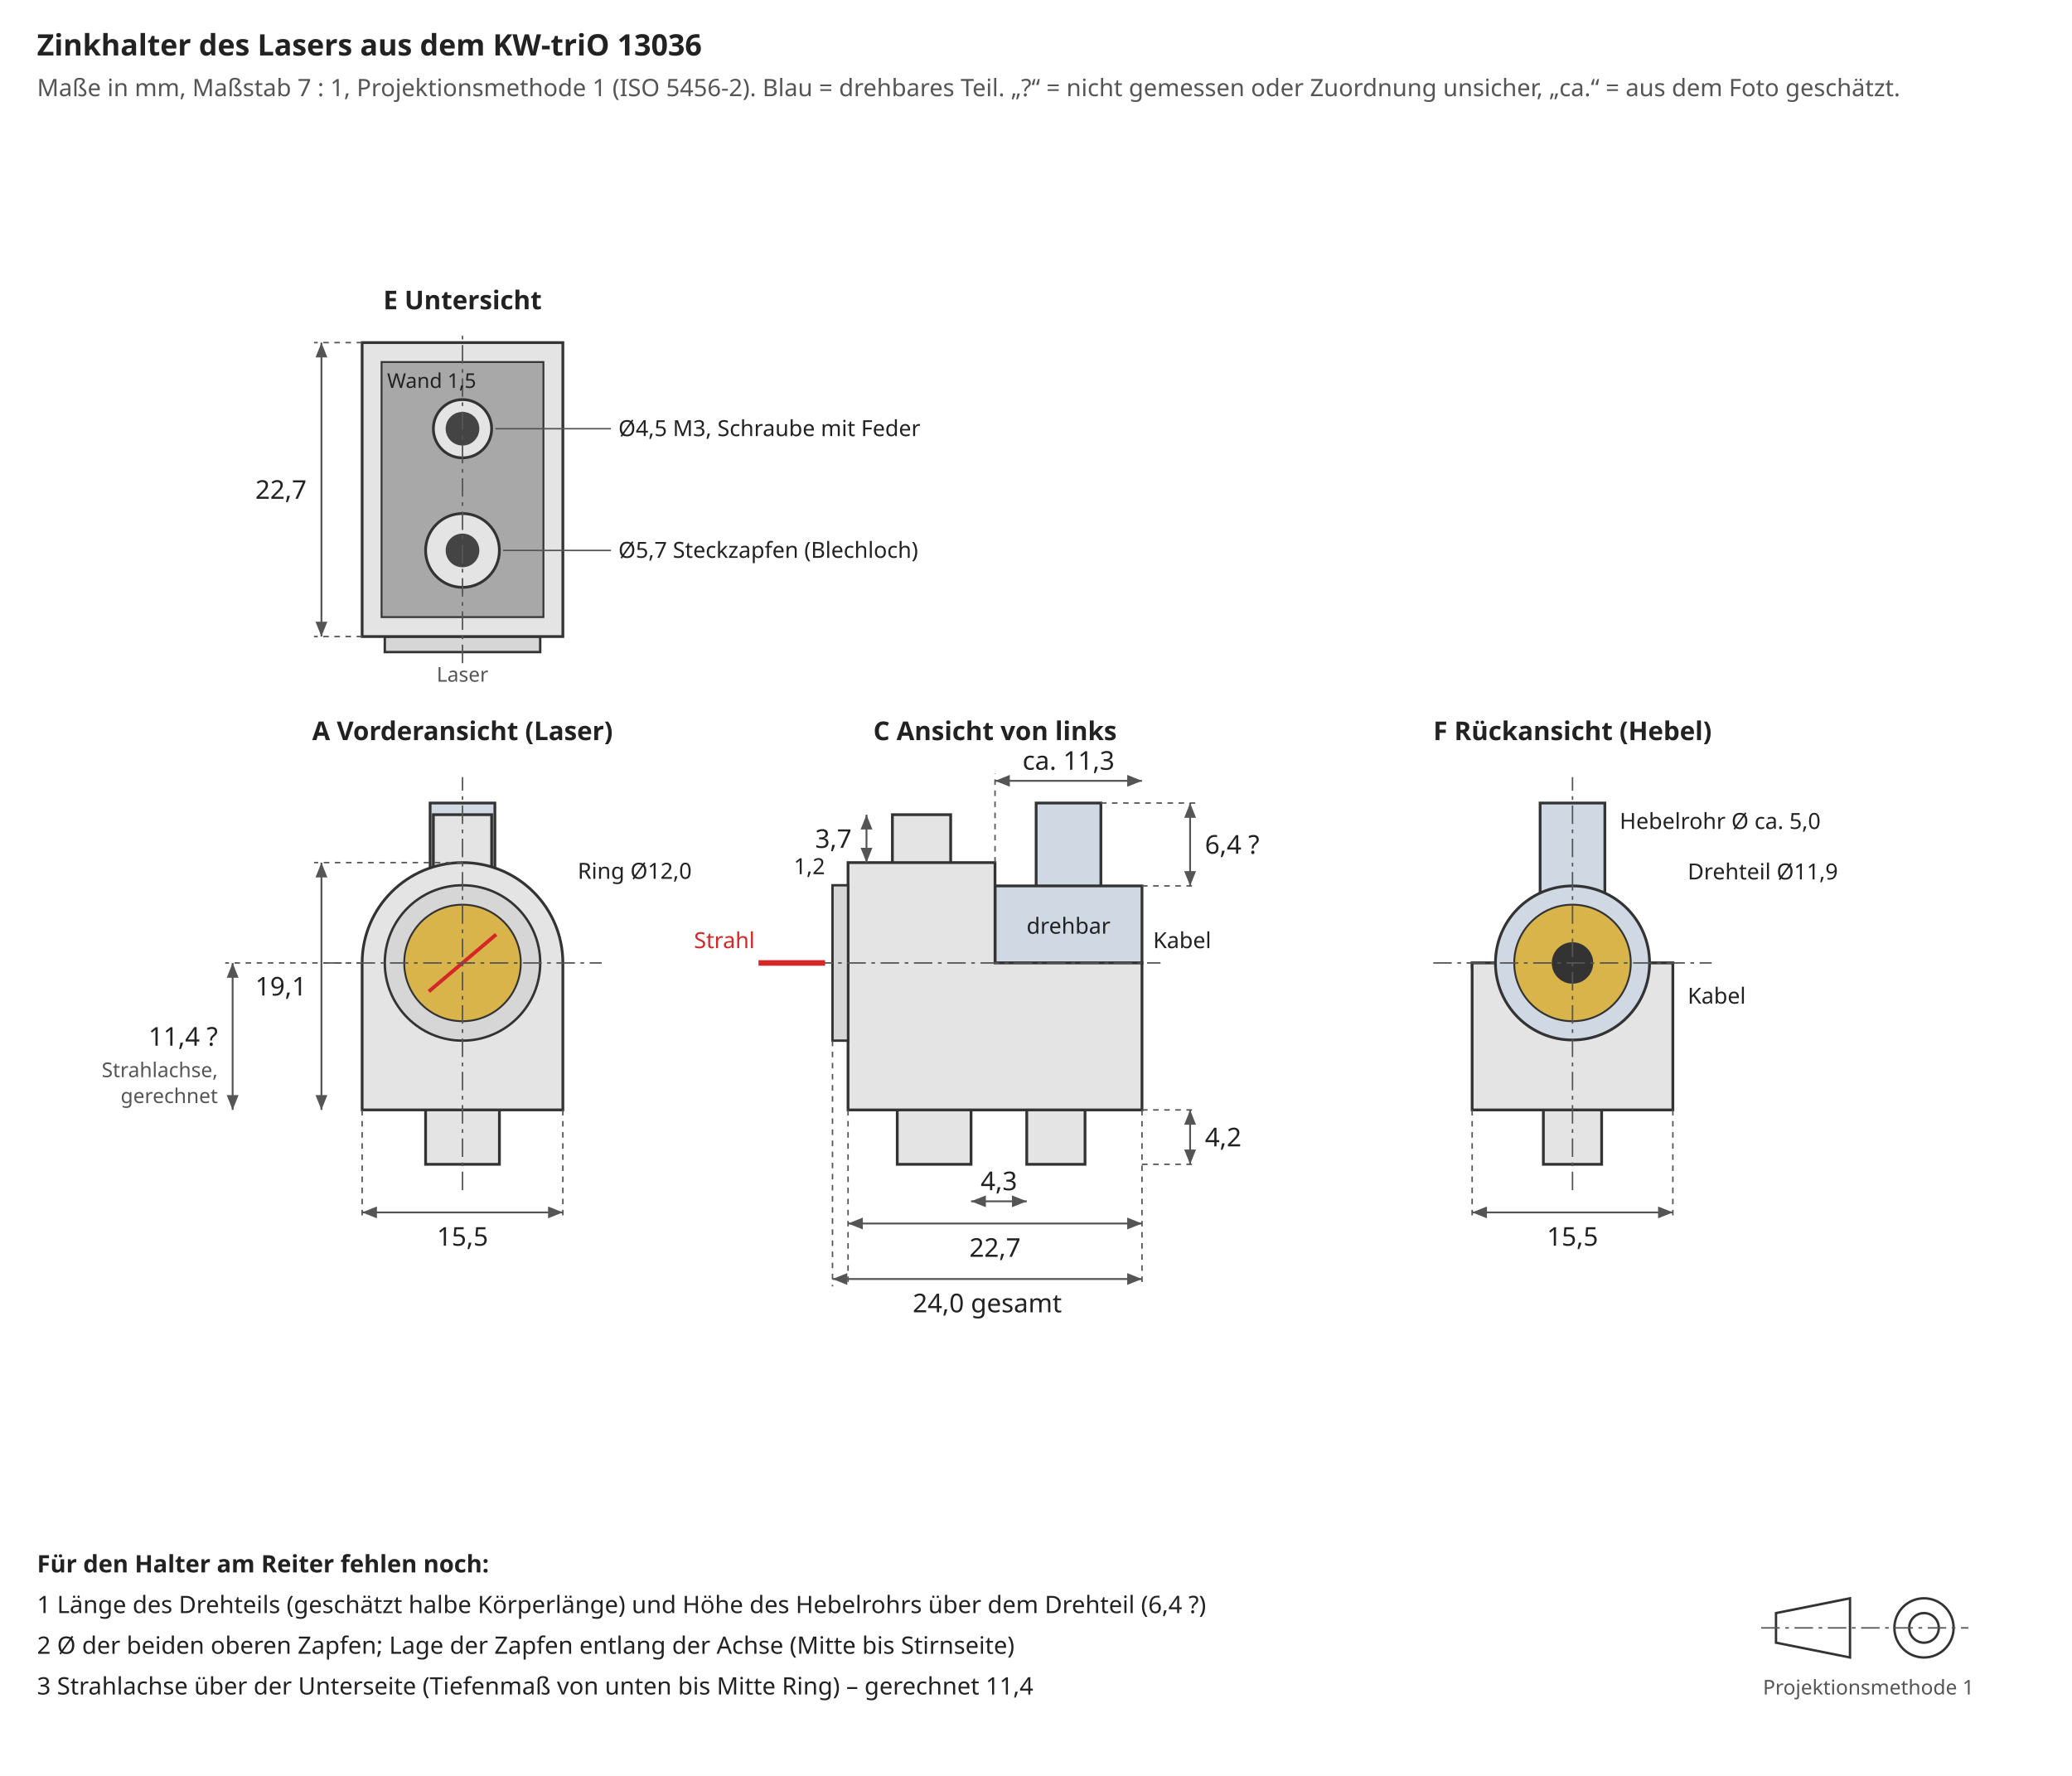
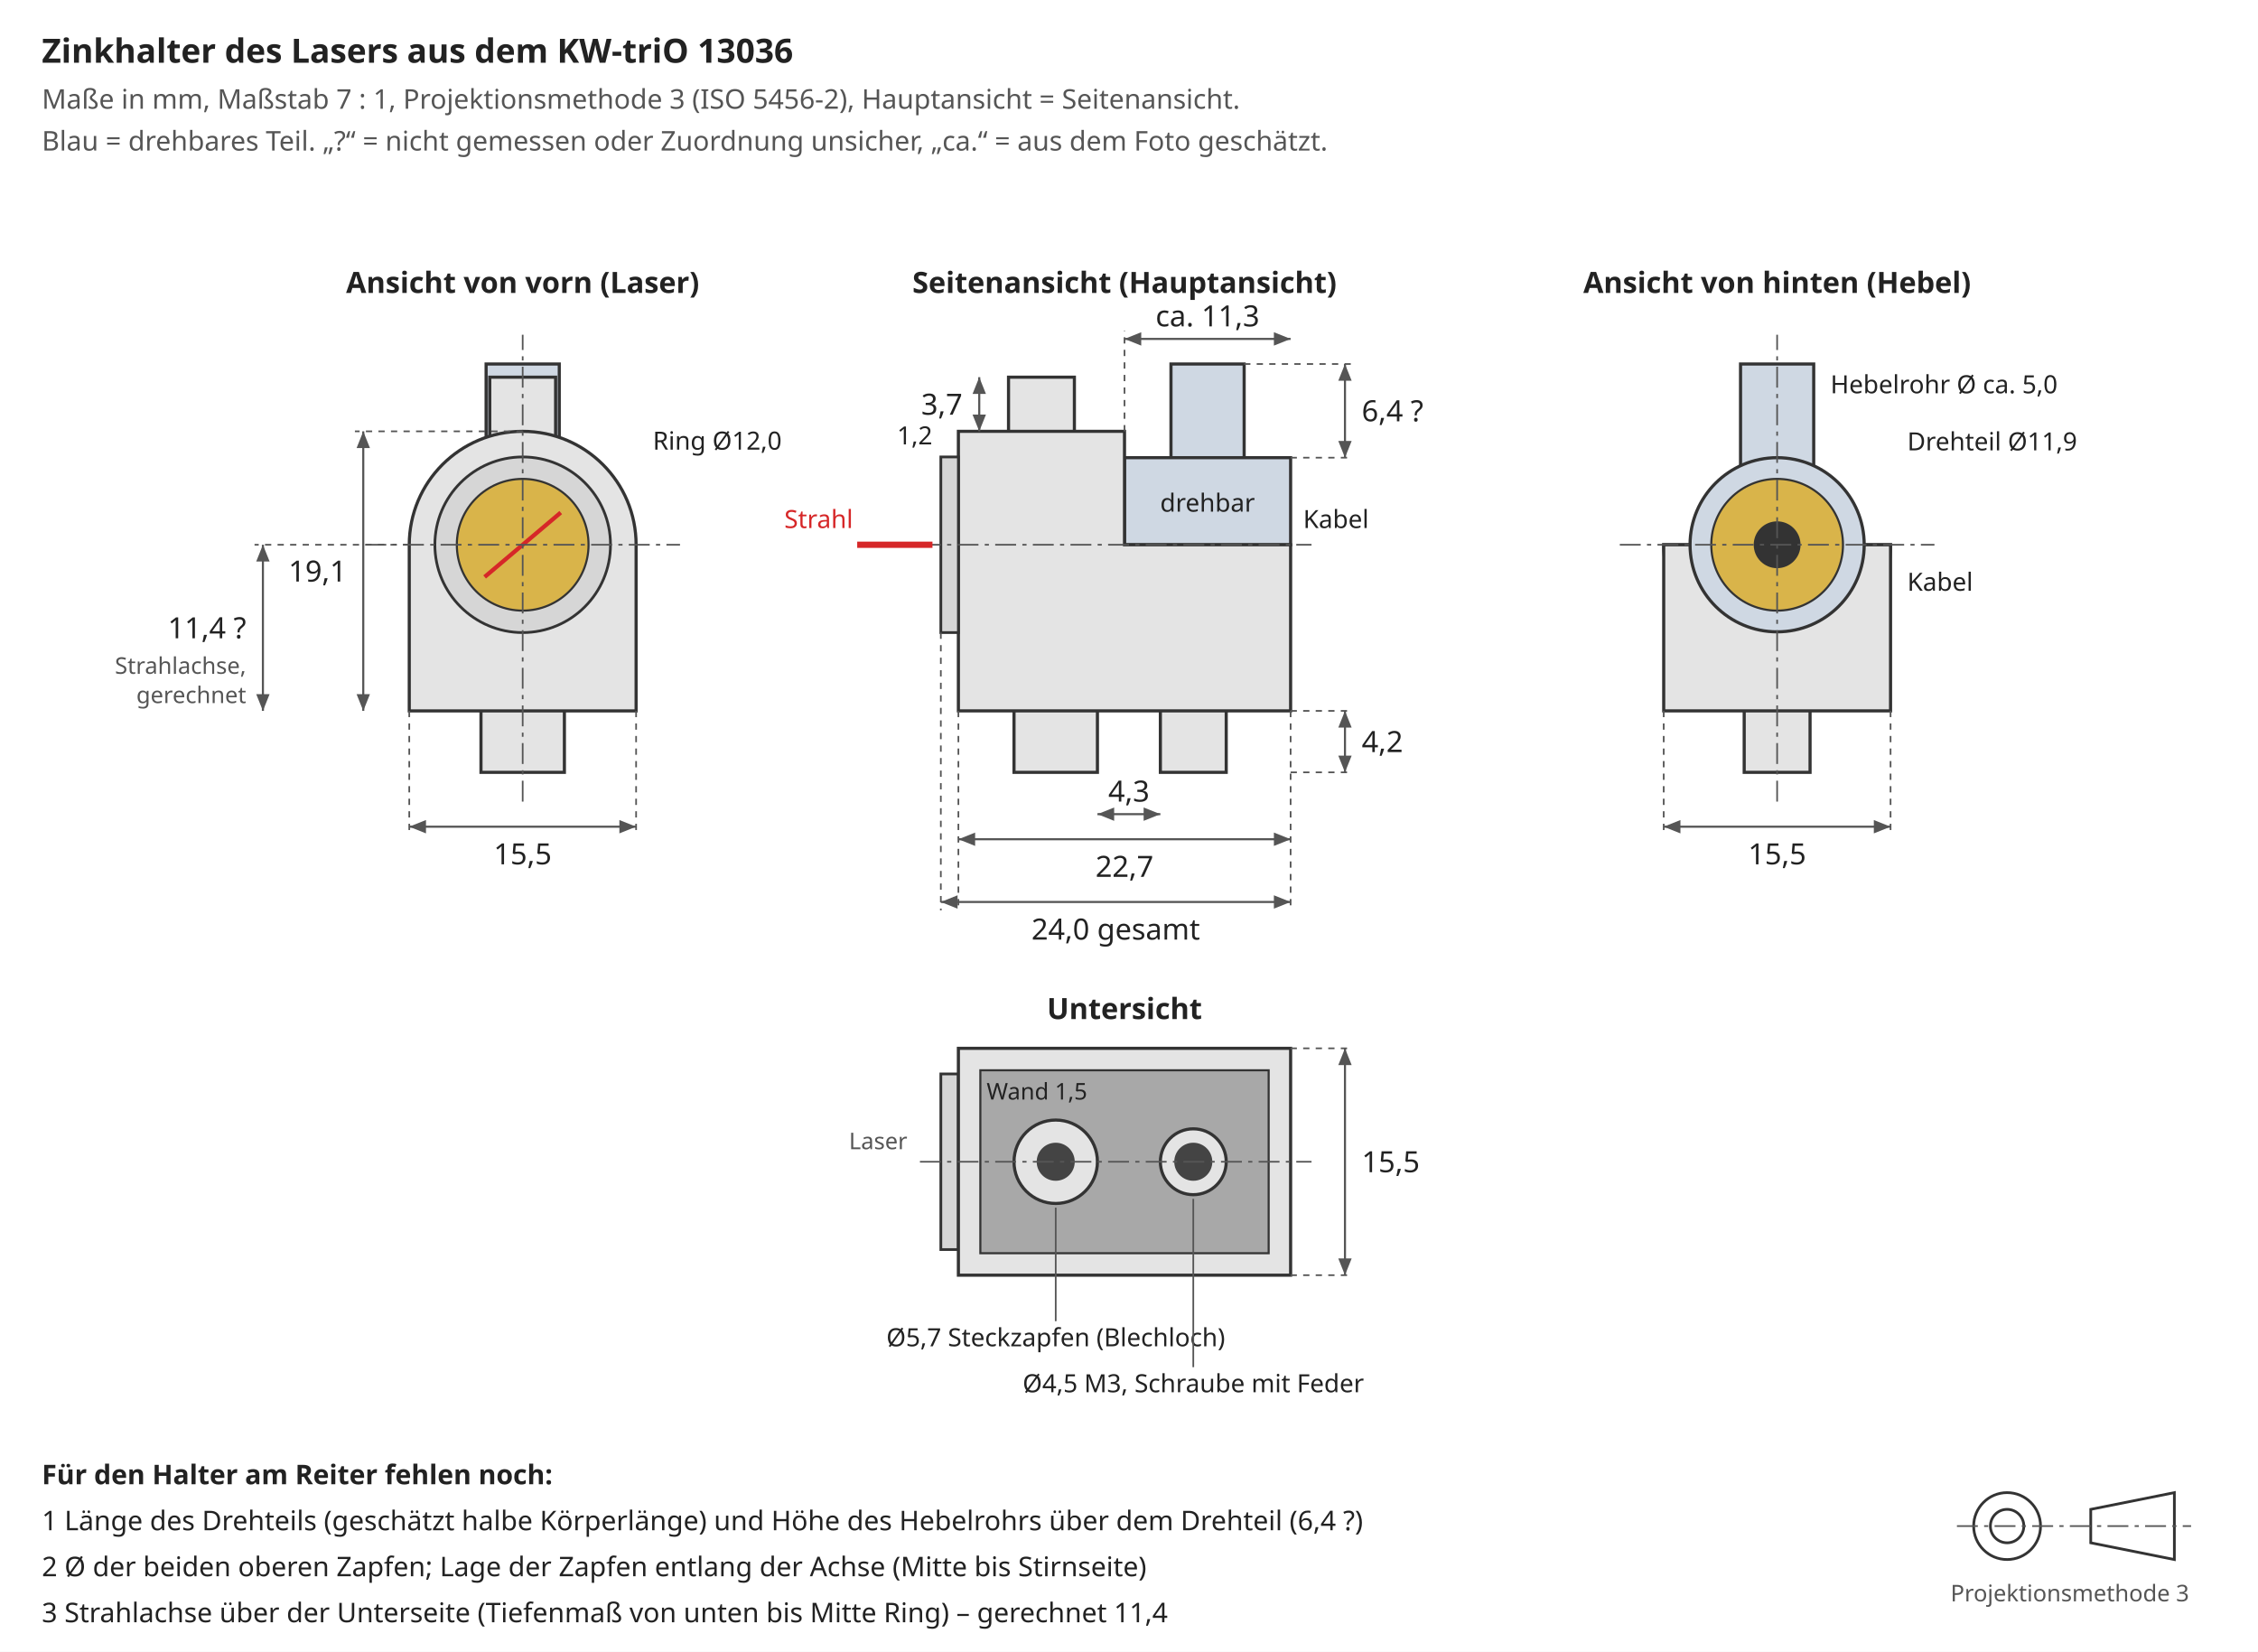
- <svg xmlns="http://www.w3.org/2000/svg" width="1120" height="960" viewBox="0 0 1120 960" font-family="sans-serif" font-size="14" fill="#222">
+ <svg xmlns="http://www.w3.org/2000/svg" width="1080" height="790" viewBox="0 0 1080 790" font-family="sans-serif" font-size="14" fill="#222">
  <rect width="100%" height="100%" fill="white" />
  <defs>
    <marker id="pfeil" viewBox="0 0 10 10" refX="10" refY="5" markerWidth="8" markerHeight="8" orient="auto">
      <path d="M0,1 L10,5 L0,9 z" fill="#555" />
    </marker>
    <marker id="pfeil0" viewBox="0 0 10 10" refX="0" refY="5" markerWidth="8" markerHeight="8" orient="auto">
      <path d="M10,1 L0,5 L10,9 z" fill="#555" />
    </marker>
  </defs>
  <text x="20" y="30" font-size="16" font-weight="bold">Zinkhalter des Lasers aus dem KW-triO 13036</text>
-   <text x="20" y="52" font-size="13" fill="#555">Maße in mm, Maßstab 7 : 1, Projektionsmethode 1 (ISO 5456-2). Blau = drehbares Teil. „?“ = nicht gemessen oder Zuordnung unsicher, „ca.“ = aus dem Foto geschätzt.</text>
-   <text x="250.0" y="400.1" text-anchor="middle" font-weight="bold">A  Vorderansicht (Laser)</text>
-   <rect x="232.5" y="434.1" width="35.0" height="51.8" fill="#cfd8e3" stroke="#333" stroke-width="1.5" />
-   <rect x="234.25" y="440.4" width="31.5" height="32.9" fill="#e4e4e4" stroke="#333" stroke-width="1.5" />
-   <rect x="230.05" y="598.0" width="39.9" height="31.4" fill="#e4e4e4" stroke="#333" stroke-width="1.5" />
-   <path d="M195.75,600.0 L195.75,520.55 A54.25,54.25 0 0 1 304.25,520.55 L304.25,600.0 Z" fill="#e4e4e4" stroke="#333" stroke-width="1.5" />
-   <circle cx="250.0" cy="520.55" r="42.0" fill="#d6d6d6" stroke="#333" stroke-width="1.3" />
-   <circle cx="250.0" cy="520.55" r="31.5" fill="#d9b44a" stroke="#333" />
-   <line x1="231.8" y1="535.95" x2="268.2" y2="505.15" stroke="#d62728" stroke-width="2" />
-   <line x1="174.75" y1="520.55" x2="325.25" y2="520.55" stroke="#555" stroke-width="0.8" stroke-dasharray="10,3,2,3" />
-   <line x1="250.0" y1="643.4" x2="250.0" y2="420.1" stroke="#555" stroke-width="0.8" stroke-dasharray="10,3,2,3" />
-   <line x1="195.75" y1="600.0" x2="195.75" y2="659.4" stroke="#555" stroke-width="0.8" stroke-dasharray="3,3" />
-   <line x1="304.25" y1="600.0" x2="304.25" y2="659.4" stroke="#555" stroke-width="0.8" stroke-dasharray="3,3" />
-   <line x1="195.75" y1="655.4" x2="304.25" y2="655.4" stroke="#555" marker-start="url(#pfeil0)" marker-end="url(#pfeil)" />
-   <text x="250.0" y="673.4" text-anchor="middle">15,5</text>
-   <line x1="250.0" y1="466.3" x2="169.75" y2="466.3" stroke="#555" stroke-width="0.8" stroke-dasharray="3,3" />
-   <line x1="173.75" y1="600.0" x2="173.75" y2="466.3" stroke="#555" marker-start="url(#pfeil0)" marker-end="url(#pfeil)" />
-   <text x="165.75" y="538.15" text-anchor="end">19,1</text>
-   <line x1="195.75" y1="520.55" x2="121.75" y2="520.55" stroke="#555" stroke-width="0.8" stroke-dasharray="3,3" />
-   <line x1="125.75" y1="600.0" x2="125.75" y2="520.55" stroke="#555" marker-start="url(#pfeil0)" marker-end="url(#pfeil)" />
-   <text x="117.75" y="565.275" text-anchor="end">11,4 ?</text>
-   <text x="117.75" y="582.275" text-anchor="end" font-size="11" fill="#555">Strahlachse,</text>
-   <text x="117.75" y="596.275" text-anchor="end" font-size="11" fill="#555">gerechnet</text>
-   <text x="312.25" y="475.05" font-size="12">Ring Ø12,0</text>
-   <text x="537.85" y="400.1" text-anchor="middle" font-weight="bold">C  Ansicht von links</text>
-   <rect x="482.375" y="440.4" width="31.5" height="32.9" fill="#e4e4e4" stroke="#333" stroke-width="1.5" />
-   <rect x="560.075" y="434.1" width="35.0" height="51.8" fill="#cfd8e3" stroke="#333" stroke-width="1.5" />
-   <rect x="485.0" y="598.0" width="39.9" height="31.4" fill="#e4e4e4" stroke="#333" stroke-width="1.5" />
-   <rect x="555.0" y="598.0" width="31.5" height="31.4" fill="#e4e4e4" stroke="#333" stroke-width="1.5" />
-   <rect x="537.85" y="478.9" width="79.45" height="41.65" fill="#cfd8e3" stroke="#333" stroke-width="1.5" />
-   <path d="M458.4,600.0 L458.4,466.3 L537.85,466.3 L537.85,520.55 L617.3,520.55 L617.3,600.0 Z" fill="#e4e4e4" stroke="#333" stroke-width="1.5" />
-   <rect x="450.0" y="478.55" width="8.4" height="84.0" fill="#d6d6d6" stroke="#333" stroke-width="1.3" />
-   <line x1="440.0" y1="520.55" x2="627.3" y2="520.55" stroke="#555" stroke-width="0.8" stroke-dasharray="10,3,2,3" />
-   <line x1="410.0" y1="520.55" x2="446.0" y2="520.55" stroke="#d62728" stroke-width="3" />
-   <text x="408.0" y="512.55" text-anchor="end" font-size="12" fill="#d62728">Strahl</text>
-   <text x="577.575" y="504.725" text-anchor="middle" font-size="12">drehbar</text>
-   <line x1="458.4" y1="600.0" x2="458.4" y2="695.4" stroke="#555" stroke-width="0.8" stroke-dasharray="3,3" />
-   <line x1="617.3" y1="600.0" x2="617.3" y2="695.4" stroke="#555" stroke-width="0.8" stroke-dasharray="3,3" />
-   <line x1="450.0" y1="562.55" x2="450.0" y2="695.4" stroke="#555" stroke-width="0.8" stroke-dasharray="3,3" />
-   <line x1="524.9" y1="649.4" x2="555.0" y2="649.4" stroke="#555" marker-start="url(#pfeil0)" marker-end="url(#pfeil)" />
-   <text x="539.95" y="643.4" text-anchor="middle">4,3</text>
-   <line x1="458.4" y1="661.4" x2="617.3" y2="661.4" stroke="#555" marker-start="url(#pfeil0)" marker-end="url(#pfeil)" />
-   <text x="537.85" y="679.4" text-anchor="middle">22,7</text>
-   <line x1="450.0" y1="691.4" x2="617.3" y2="691.4" stroke="#555" marker-start="url(#pfeil0)" marker-end="url(#pfeil)" />
-   <text x="533.65" y="709.4" text-anchor="middle">24,0 gesamt</text>
-   <text x="446.0" y="472.55" text-anchor="end" font-size="12">1,2</text>
-   <line x1="537.85" y1="466.3" x2="537.85" y2="418.1" stroke="#555" stroke-width="0.8" stroke-dasharray="3,3" />
-   <line x1="537.85" y1="422.1" x2="617.3" y2="422.1" stroke="#555" marker-start="url(#pfeil0)" marker-end="url(#pfeil)" />
-   <text x="577.575" y="416.1" text-anchor="middle">ca. 11,3</text>
-   <line x1="595.075" y1="434.1" x2="647.3" y2="434.1" stroke="#555" stroke-width="0.8" stroke-dasharray="3,3" />
-   <line x1="617.3" y1="478.9" x2="647.3" y2="478.9" stroke="#555" stroke-width="0.8" stroke-dasharray="3,3" />
-   <line x1="643.3" y1="478.9" x2="643.3" y2="434.1" stroke="#555" marker-start="url(#pfeil0)" marker-end="url(#pfeil)" />
-   <text x="651.3" y="461.5" text-anchor="start">6,4 ?</text>
-   <line x1="617.3" y1="600.0" x2="647.3" y2="600.0" stroke="#555" stroke-width="0.8" stroke-dasharray="3,3" />
-   <line x1="643.3" y1="629.4" x2="643.3" y2="600.0" stroke="#555" marker-start="url(#pfeil0)" marker-end="url(#pfeil)" />
-   <text x="651.3" y="619.7" text-anchor="start">4,2</text>
-   <line x1="617.3" y1="629.4" x2="647.3" y2="629.4" stroke="#555" stroke-width="0.8" stroke-dasharray="3,3" />
-   <line x1="468.375" y1="466.3" x2="468.375" y2="440.4" stroke="#555" marker-start="url(#pfeil0)" marker-end="url(#pfeil)" />
-   <text x="460.375" y="458.35" text-anchor="end">3,7</text>
-   <text x="623.3" y="512.55" font-size="12">Kabel</text>
-   <text x="850.0" y="400.1" text-anchor="middle" font-weight="bold">F  Rückansicht (Hebel)</text>
-   <rect x="834.25" y="440.4" width="31.5" height="32.9" fill="#e4e4e4" stroke="#333" stroke-width="1.5" />
-   <path d="M904.25,520.55 A54.25,54.25 0 0 1 795.75,520.55 Z" fill="#e4e4e4" stroke="#333" stroke-width="1.5" />
-   <rect x="834.25" y="598.0" width="31.5" height="31.4" fill="#e4e4e4" stroke="#333" stroke-width="1.5" />
-   <rect x="795.75" y="520.55" width="108.5" height="79.45" fill="#e4e4e4" stroke="#333" stroke-width="1.5" />
-   <rect x="832.5" y="434.1" width="35.0" height="51.8" fill="#cfd8e3" stroke="#333" stroke-width="1.5" />
-   <circle cx="850.0" cy="520.55" r="41.65" fill="#cfd8e3" stroke="#333" stroke-width="1.5" />
-   <circle cx="850.0" cy="520.55" r="31.5" fill="#d9b44a" stroke="#333" />
-   <circle cx="850.0" cy="520.55" r="11.2" fill="#333" />
-   <line x1="774.75" y1="520.55" x2="925.25" y2="520.55" stroke="#555" stroke-width="0.8" stroke-dasharray="10,3,2,3" />
-   <line x1="850.0" y1="643.4" x2="850.0" y2="420.1" stroke="#555" stroke-width="0.8" stroke-dasharray="10,3,2,3" />
-   <text x="912.25" y="475.4" font-size="12">Drehteil Ø11,9</text>
-   <text x="912.25" y="542.55" font-size="12">Kabel</text>
-   <text x="875.5" y="448.1" font-size="12">Hebelrohr Ø ca. 5,0</text>
-   <line x1="795.75" y1="600.0" x2="795.75" y2="659.4" stroke="#555" stroke-width="0.8" stroke-dasharray="3,3" />
-   <line x1="904.25" y1="600.0" x2="904.25" y2="659.4" stroke="#555" stroke-width="0.8" stroke-dasharray="3,3" />
-   <line x1="795.75" y1="655.4" x2="904.25" y2="655.4" stroke="#555" marker-start="url(#pfeil0)" marker-end="url(#pfeil)" />
-   <text x="850.0" y="673.4" text-anchor="middle">15,5</text>
-   <text x="250.0" y="167.2" text-anchor="middle" font-weight="bold">E  Untersicht</text>
-   <rect x="208.0" y="344.1" width="84.0" height="8.4" fill="#d6d6d6" stroke="#333" stroke-width="1.3" />
-   <rect x="195.75" y="185.2" width="108.5" height="158.9" fill="#e4e4e4" stroke="#333" stroke-width="1.5" />
-   <rect x="206.25" y="195.7" width="87.5" height="137.9" fill="#a8a8a8" stroke="#333" />
-   <circle cx="250.0" cy="297.55" r="19.95" fill="#e4e4e4" stroke="#333" stroke-width="1.5" />
-   <circle cx="250.0" cy="297.55" r="9.1" fill="#444" />
-   <text x="334.25" y="301.55" font-size="12">Ø5,7 Steckzapfen (Blechloch)</text>
-   <line x1="271.95" y1="297.55" x2="330.25" y2="297.55" stroke="#555" stroke-width="0.8" />
-   <circle cx="250.0" cy="231.75" r="15.75" fill="#e4e4e4" stroke="#333" stroke-width="1.5" />
-   <circle cx="250.0" cy="231.75" r="9.1" fill="#444" />
-   <text x="334.25" y="235.75" font-size="12">Ø4,5 M3, Schraube mit Feder</text>
-   <line x1="267.75" y1="231.75" x2="330.25" y2="231.75" stroke="#555" stroke-width="0.8" />
-   <line x1="250.0" y1="358.5" x2="250.0" y2="179.2" stroke="#555" stroke-width="0.8" stroke-dasharray="10,3,2,3" />
-   <line x1="195.75" y1="344.1" x2="169.75" y2="344.1" stroke="#555" stroke-width="0.8" stroke-dasharray="3,3" />
-   <line x1="195.75" y1="185.2" x2="169.75" y2="185.2" stroke="#555" stroke-width="0.8" stroke-dasharray="3,3" />
-   <line x1="173.75" y1="344.1" x2="173.75" y2="185.2" stroke="#555" marker-start="url(#pfeil0)" marker-end="url(#pfeil)" />
-   <text x="165.75" y="269.65" text-anchor="end">22,7</text>
-   <text x="209.25" y="209.7" font-size="11">Wand 1,5</text>
-   <text x="250.0" y="368.5" text-anchor="middle" font-size="11" fill="#555">Laser</text>
-   <path d="M960.0,872.0 L1000.0,864.0 L1000.0,896.0 L960.0,888.0 Z" fill="none" stroke="#333" stroke-width="1.3" />
-   <circle cx="1040.0" cy="880.0" r="16" fill="none" stroke="#333" stroke-width="1.3" />
-   <circle cx="1040.0" cy="880.0" r="8" fill="none" stroke="#333" stroke-width="1.3" />
-   <line x1="952.0" y1="880.0" x2="1064.0" y2="880.0" stroke="#555" stroke-width="0.8" stroke-dasharray="10,3,2,3" />
-   <text x="1010.0" y="916.0" text-anchor="middle" font-size="11" fill="#555">Projektionsmethode 1</text>
-   <text x="20" y="850" font-size="13" font-weight="bold">Für den Halter am Reiter fehlen noch:</text>
-   <text x="20" y="872" font-size="13">1  Länge des Drehteils (geschätzt halbe Körperlänge) und Höhe des Hebelrohrs über dem Drehteil (6,4 ?)</text>
-   <text x="20" y="894" font-size="13">2  Ø der beiden oberen Zapfen; Lage der Zapfen entlang der Achse (Mitte bis Stirnseite)</text>
-   <text x="20" y="916" font-size="13">3  Strahlachse über der Unterseite (Tiefenmaß von unten bis Mitte Ring) – gerechnet 11,4</text>
+   <text x="20" y="52" font-size="13" fill="#555">Maße in mm, Maßstab 7 : 1, Projektionsmethode 3 (ISO 5456-2), Hauptansicht = Seitenansicht.</text>
+   <text x="20" y="72" font-size="13" fill="#555">Blau = drehbares Teil. „?“ = nicht gemessen oder Zuordnung unsicher, „ca.“ = aus dem Foto geschätzt.</text>
+   <text x="250.0" y="140.1" text-anchor="middle" font-weight="bold">Ansicht von vorn (Laser)</text>
+   <rect x="232.5" y="174.1" width="35.0" height="51.8" fill="#cfd8e3" stroke="#333" stroke-width="1.5" />
+   <rect x="234.25" y="180.4" width="31.5" height="32.9" fill="#e4e4e4" stroke="#333" stroke-width="1.5" />
+   <rect x="230.05" y="338.0" width="39.9" height="31.4" fill="#e4e4e4" stroke="#333" stroke-width="1.5" />
+   <path d="M195.75,340.0 L195.75,260.55 A54.25,54.25 0 0 1 304.25,260.55 L304.25,340.0 Z" fill="#e4e4e4" stroke="#333" stroke-width="1.5" />
+   <circle cx="250.0" cy="260.55" r="42.0" fill="#d6d6d6" stroke="#333" stroke-width="1.3" />
+   <circle cx="250.0" cy="260.55" r="31.5" fill="#d9b44a" stroke="#333" />
+   <line x1="231.8" y1="275.95" x2="268.2" y2="245.15" stroke="#d62728" stroke-width="2" />
+   <line x1="174.75" y1="260.55" x2="325.25" y2="260.55" stroke="#555" stroke-width="0.8" stroke-dasharray="10,3,2,3" />
+   <line x1="250.0" y1="383.4" x2="250.0" y2="160.1" stroke="#555" stroke-width="0.8" stroke-dasharray="10,3,2,3" />
+   <line x1="195.75" y1="340.0" x2="195.75" y2="399.4" stroke="#555" stroke-width="0.8" stroke-dasharray="3,3" />
+   <line x1="304.25" y1="340.0" x2="304.25" y2="399.4" stroke="#555" stroke-width="0.8" stroke-dasharray="3,3" />
+   <line x1="195.75" y1="395.4" x2="304.25" y2="395.4" stroke="#555" marker-start="url(#pfeil0)" marker-end="url(#pfeil)" />
+   <text x="250.0" y="413.4" text-anchor="middle">15,5</text>
+   <line x1="250.0" y1="206.3" x2="169.75" y2="206.3" stroke="#555" stroke-width="0.8" stroke-dasharray="3,3" />
+   <line x1="173.75" y1="340.0" x2="173.75" y2="206.3" stroke="#555" marker-start="url(#pfeil0)" marker-end="url(#pfeil)" />
+   <text x="165.75" y="278.15" text-anchor="end">19,1</text>
+   <line x1="195.75" y1="260.55" x2="121.75" y2="260.55" stroke="#555" stroke-width="0.8" stroke-dasharray="3,3" />
+   <line x1="125.75" y1="340.0" x2="125.75" y2="260.55" stroke="#555" marker-start="url(#pfeil0)" marker-end="url(#pfeil)" />
+   <text x="117.75" y="305.275" text-anchor="end">11,4 ?</text>
+   <text x="117.75" y="322.275" text-anchor="end" font-size="11" fill="#555">Strahlachse,</text>
+   <text x="117.75" y="336.275" text-anchor="end" font-size="11" fill="#555">gerechnet</text>
+   <text x="312.25" y="215.05" font-size="12">Ring Ø12,0</text>
+   <text x="537.85" y="140.1" text-anchor="middle" font-weight="bold">Seitenansicht (Hauptansicht)</text>
+   <rect x="482.375" y="180.4" width="31.5" height="32.9" fill="#e4e4e4" stroke="#333" stroke-width="1.5" />
+   <rect x="560.075" y="174.1" width="35.0" height="51.8" fill="#cfd8e3" stroke="#333" stroke-width="1.5" />
+   <rect x="485.0" y="338.0" width="39.9" height="31.4" fill="#e4e4e4" stroke="#333" stroke-width="1.5" />
+   <rect x="555.0" y="338.0" width="31.5" height="31.4" fill="#e4e4e4" stroke="#333" stroke-width="1.5" />
+   <rect x="537.85" y="218.9" width="79.45" height="41.65" fill="#cfd8e3" stroke="#333" stroke-width="1.5" />
+   <path d="M458.4,340.0 L458.4,206.3 L537.85,206.3 L537.85,260.55 L617.3,260.55 L617.3,340.0 Z" fill="#e4e4e4" stroke="#333" stroke-width="1.5" />
+   <rect x="450.0" y="218.55" width="8.4" height="84.0" fill="#d6d6d6" stroke="#333" stroke-width="1.3" />
+   <line x1="440.0" y1="260.55" x2="627.3" y2="260.55" stroke="#555" stroke-width="0.8" stroke-dasharray="10,3,2,3" />
+   <line x1="410.0" y1="260.55" x2="446.0" y2="260.55" stroke="#d62728" stroke-width="3" />
+   <text x="408.0" y="252.55" text-anchor="end" font-size="12" fill="#d62728">Strahl</text>
+   <text x="577.575" y="244.725" text-anchor="middle" font-size="12">drehbar</text>
+   <line x1="458.4" y1="340.0" x2="458.4" y2="435.4" stroke="#555" stroke-width="0.8" stroke-dasharray="3,3" />
+   <line x1="617.3" y1="340.0" x2="617.3" y2="435.4" stroke="#555" stroke-width="0.8" stroke-dasharray="3,3" />
+   <line x1="450.0" y1="302.55" x2="450.0" y2="435.4" stroke="#555" stroke-width="0.8" stroke-dasharray="3,3" />
+   <line x1="524.9" y1="389.4" x2="555.0" y2="389.4" stroke="#555" marker-start="url(#pfeil0)" marker-end="url(#pfeil)" />
+   <text x="539.95" y="383.4" text-anchor="middle">4,3</text>
+   <line x1="458.4" y1="401.4" x2="617.3" y2="401.4" stroke="#555" marker-start="url(#pfeil0)" marker-end="url(#pfeil)" />
+   <text x="537.85" y="419.4" text-anchor="middle">22,7</text>
+   <line x1="450.0" y1="431.4" x2="617.3" y2="431.4" stroke="#555" marker-start="url(#pfeil0)" marker-end="url(#pfeil)" />
+   <text x="533.65" y="449.4" text-anchor="middle">24,0 gesamt</text>
+   <text x="446.0" y="212.55" text-anchor="end" font-size="12">1,2</text>
+   <line x1="537.85" y1="206.3" x2="537.85" y2="158.1" stroke="#555" stroke-width="0.8" stroke-dasharray="3,3" />
+   <line x1="537.85" y1="162.1" x2="617.3" y2="162.1" stroke="#555" marker-start="url(#pfeil0)" marker-end="url(#pfeil)" />
+   <text x="577.575" y="156.1" text-anchor="middle">ca. 11,3</text>
+   <line x1="595.075" y1="174.1" x2="647.3" y2="174.1" stroke="#555" stroke-width="0.8" stroke-dasharray="3,3" />
+   <line x1="617.3" y1="218.9" x2="647.3" y2="218.9" stroke="#555" stroke-width="0.8" stroke-dasharray="3,3" />
+   <line x1="643.3" y1="218.9" x2="643.3" y2="174.1" stroke="#555" marker-start="url(#pfeil0)" marker-end="url(#pfeil)" />
+   <text x="651.3" y="201.5" text-anchor="start">6,4 ?</text>
+   <line x1="617.3" y1="340.0" x2="647.3" y2="340.0" stroke="#555" stroke-width="0.8" stroke-dasharray="3,3" />
+   <line x1="643.3" y1="369.4" x2="643.3" y2="340.0" stroke="#555" marker-start="url(#pfeil0)" marker-end="url(#pfeil)" />
+   <text x="651.3" y="359.7" text-anchor="start">4,2</text>
+   <line x1="617.3" y1="369.4" x2="647.3" y2="369.4" stroke="#555" stroke-width="0.8" stroke-dasharray="3,3" />
+   <line x1="468.375" y1="206.3" x2="468.375" y2="180.4" stroke="#555" marker-start="url(#pfeil0)" marker-end="url(#pfeil)" />
+   <text x="460.375" y="198.35" text-anchor="end">3,7</text>
+   <text x="623.3" y="252.55" font-size="12">Kabel</text>
+   <text x="850.0" y="140.1" text-anchor="middle" font-weight="bold">Ansicht von hinten (Hebel)</text>
+   <rect x="834.25" y="180.4" width="31.5" height="32.9" fill="#e4e4e4" stroke="#333" stroke-width="1.5" />
+   <path d="M904.25,260.55 A54.25,54.25 0 0 1 795.75,260.55 Z" fill="#e4e4e4" stroke="#333" stroke-width="1.5" />
+   <rect x="834.25" y="338.0" width="31.5" height="31.4" fill="#e4e4e4" stroke="#333" stroke-width="1.5" />
+   <rect x="795.75" y="260.55" width="108.5" height="79.45" fill="#e4e4e4" stroke="#333" stroke-width="1.5" />
+   <rect x="832.5" y="174.1" width="35.0" height="51.8" fill="#cfd8e3" stroke="#333" stroke-width="1.5" />
+   <circle cx="850.0" cy="260.55" r="41.65" fill="#cfd8e3" stroke="#333" stroke-width="1.5" />
+   <circle cx="850.0" cy="260.55" r="31.5" fill="#d9b44a" stroke="#333" />
+   <circle cx="850.0" cy="260.55" r="11.2" fill="#333" />
+   <line x1="774.75" y1="260.55" x2="925.25" y2="260.55" stroke="#555" stroke-width="0.8" stroke-dasharray="10,3,2,3" />
+   <line x1="850.0" y1="383.4" x2="850.0" y2="160.1" stroke="#555" stroke-width="0.8" stroke-dasharray="10,3,2,3" />
+   <text x="912.25" y="215.4" font-size="12">Drehteil Ø11,9</text>
+   <text x="912.25" y="282.55" font-size="12">Kabel</text>
+   <text x="875.5" y="188.1" font-size="12">Hebelrohr Ø ca. 5,0</text>
+   <line x1="795.75" y1="340.0" x2="795.75" y2="399.4" stroke="#555" stroke-width="0.8" stroke-dasharray="3,3" />
+   <line x1="904.25" y1="340.0" x2="904.25" y2="399.4" stroke="#555" stroke-width="0.8" stroke-dasharray="3,3" />
+   <line x1="795.75" y1="395.4" x2="904.25" y2="395.4" stroke="#555" marker-start="url(#pfeil0)" marker-end="url(#pfeil)" />
+   <text x="850.0" y="413.4" text-anchor="middle">15,5</text>
+   <text x="537.85" y="487.4" text-anchor="middle" font-weight="bold">Untersicht</text>
+   <rect x="450.0" y="513.65" width="8.4" height="84.0" fill="#d6d6d6" stroke="#333" stroke-width="1.3" />
+   <rect x="458.4" y="501.4" width="158.9" height="108.5" fill="#e4e4e4" stroke="#333" stroke-width="1.5" />
+   <rect x="468.9" y="511.9" width="137.9" height="87.5" fill="#a8a8a8" stroke="#333" />
+   <circle cx="504.95" cy="555.65" r="19.95" fill="#e4e4e4" stroke="#333" stroke-width="1.5" />
+   <circle cx="504.95" cy="555.65" r="9.1" fill="#444" />
+   <line x1="504.95" y1="577.6" x2="504.95" y2="631.9" stroke="#555" stroke-width="0.8" />
+   <text x="504.95" y="643.9" text-anchor="middle" font-size="12">Ø5,7 Steckzapfen (Blechloch)</text>
+   <circle cx="570.75" cy="555.65" r="15.75" fill="#e4e4e4" stroke="#333" stroke-width="1.5" />
+   <circle cx="570.75" cy="555.65" r="9.1" fill="#444" />
+   <line x1="570.75" y1="573.4" x2="570.75" y2="653.9" stroke="#555" stroke-width="0.8" />
+   <text x="570.75" y="665.9" text-anchor="middle" font-size="12">Ø4,5 M3, Schraube mit Feder</text>
+   <line x1="440.0" y1="555.65" x2="627.3" y2="555.65" stroke="#555" stroke-width="0.8" stroke-dasharray="10,3,2,3" />
+   <line x1="617.3" y1="501.4" x2="647.3" y2="501.4" stroke="#555" stroke-width="0.8" stroke-dasharray="3,3" />
+   <line x1="617.3" y1="609.9" x2="647.3" y2="609.9" stroke="#555" stroke-width="0.8" stroke-dasharray="3,3" />
+   <line x1="643.3" y1="501.4" x2="643.3" y2="609.9" stroke="#555" marker-start="url(#pfeil0)" marker-end="url(#pfeil)" />
+   <text x="651.3" y="560.65" text-anchor="start">15,5</text>
+   <text x="471.9" y="525.9" font-size="11">Wand 1,5</text>
+   <text x="434.0" y="549.65" text-anchor="end" font-size="11" fill="#555">Laser</text>
+   <circle cx="960.0" cy="729.9" r="16" fill="none" stroke="#333" stroke-width="1.3" />
+   <circle cx="960.0" cy="729.9" r="8" fill="none" stroke="#333" stroke-width="1.3" />
+   <path d="M1000.0,721.9 L1040.0,713.9 L1040.0,745.9 L1000.0,737.9 Z" fill="none" stroke="#333" stroke-width="1.3" />
+   <line x1="936.0" y1="729.9" x2="1048.0" y2="729.9" stroke="#555" stroke-width="0.8" stroke-dasharray="10,3,2,3" />
+   <text x="990.0" y="765.9" text-anchor="middle" font-size="11" fill="#555">Projektionsmethode 3</text>
+   <text x="20" y="709.9" font-size="13" font-weight="bold">Für den Halter am Reiter fehlen noch:</text>
+   <text x="20" y="731.9" font-size="13">1  Länge des Drehteils (geschätzt halbe Körperlänge) und Höhe des Hebelrohrs über dem Drehteil (6,4 ?)</text>
+   <text x="20" y="753.9" font-size="13">2  Ø der beiden oberen Zapfen; Lage der Zapfen entlang der Achse (Mitte bis Stirnseite)</text>
+   <text x="20" y="775.9" font-size="13">3  Strahlachse über der Unterseite (Tiefenmaß von unten bis Mitte Ring) – gerechnet 11,4</text>
</svg>
